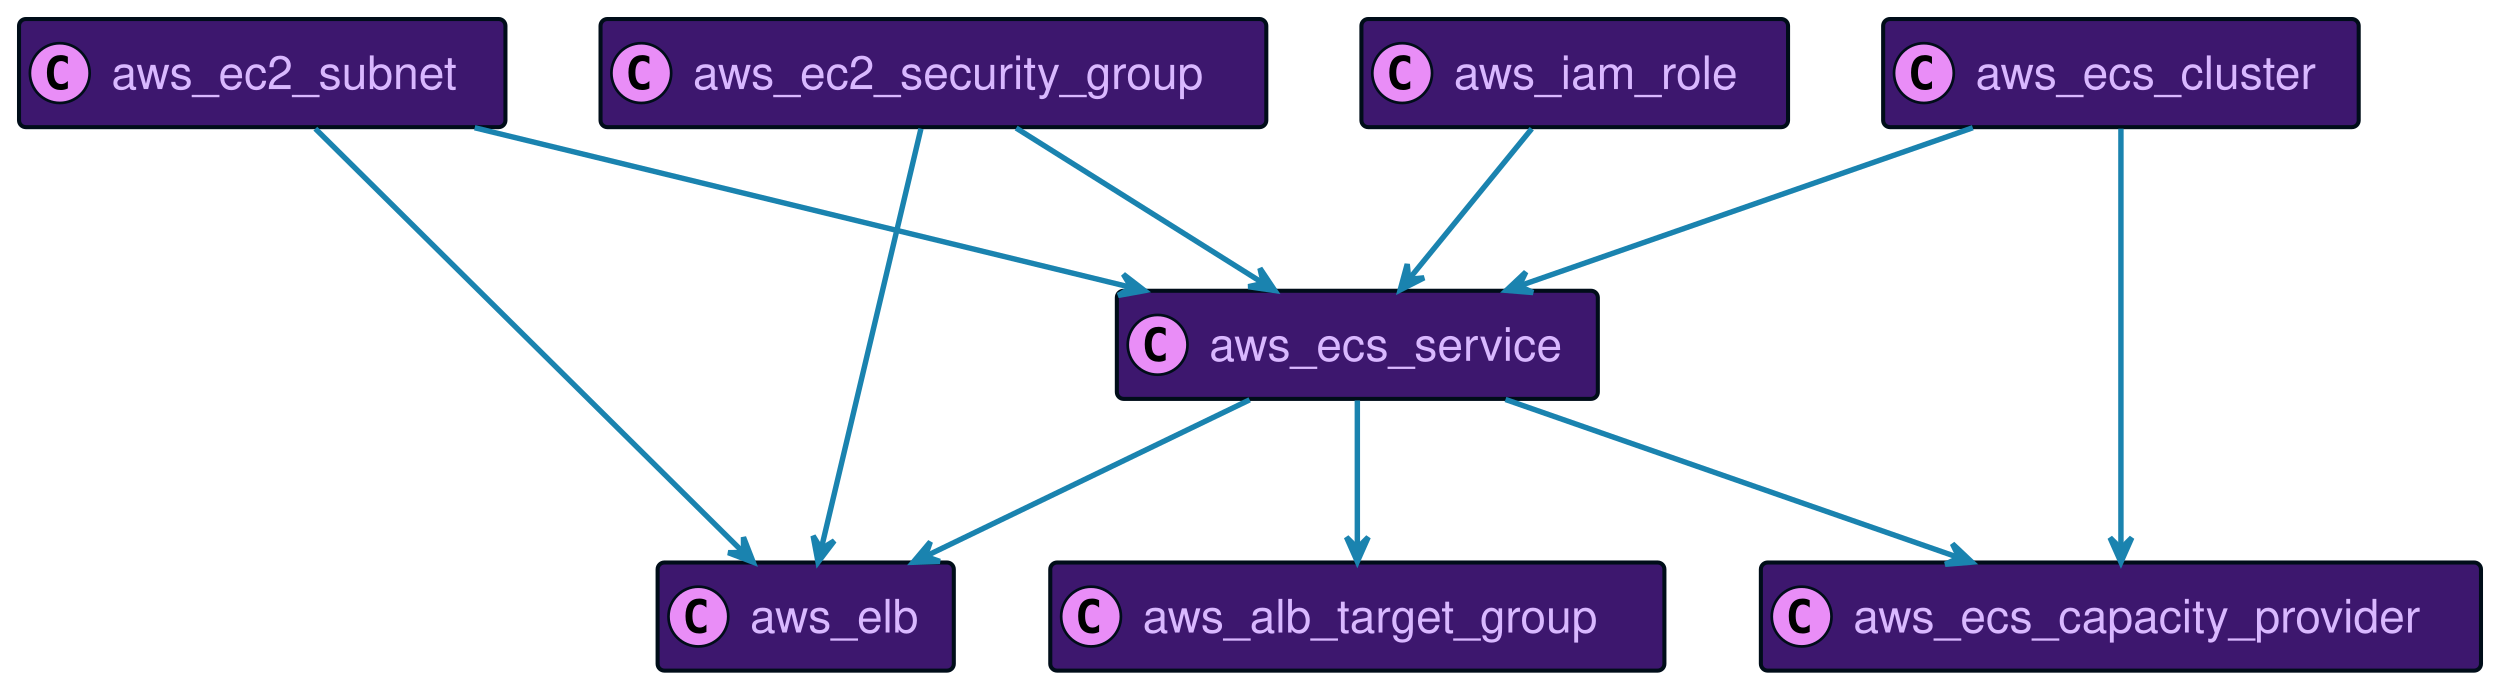
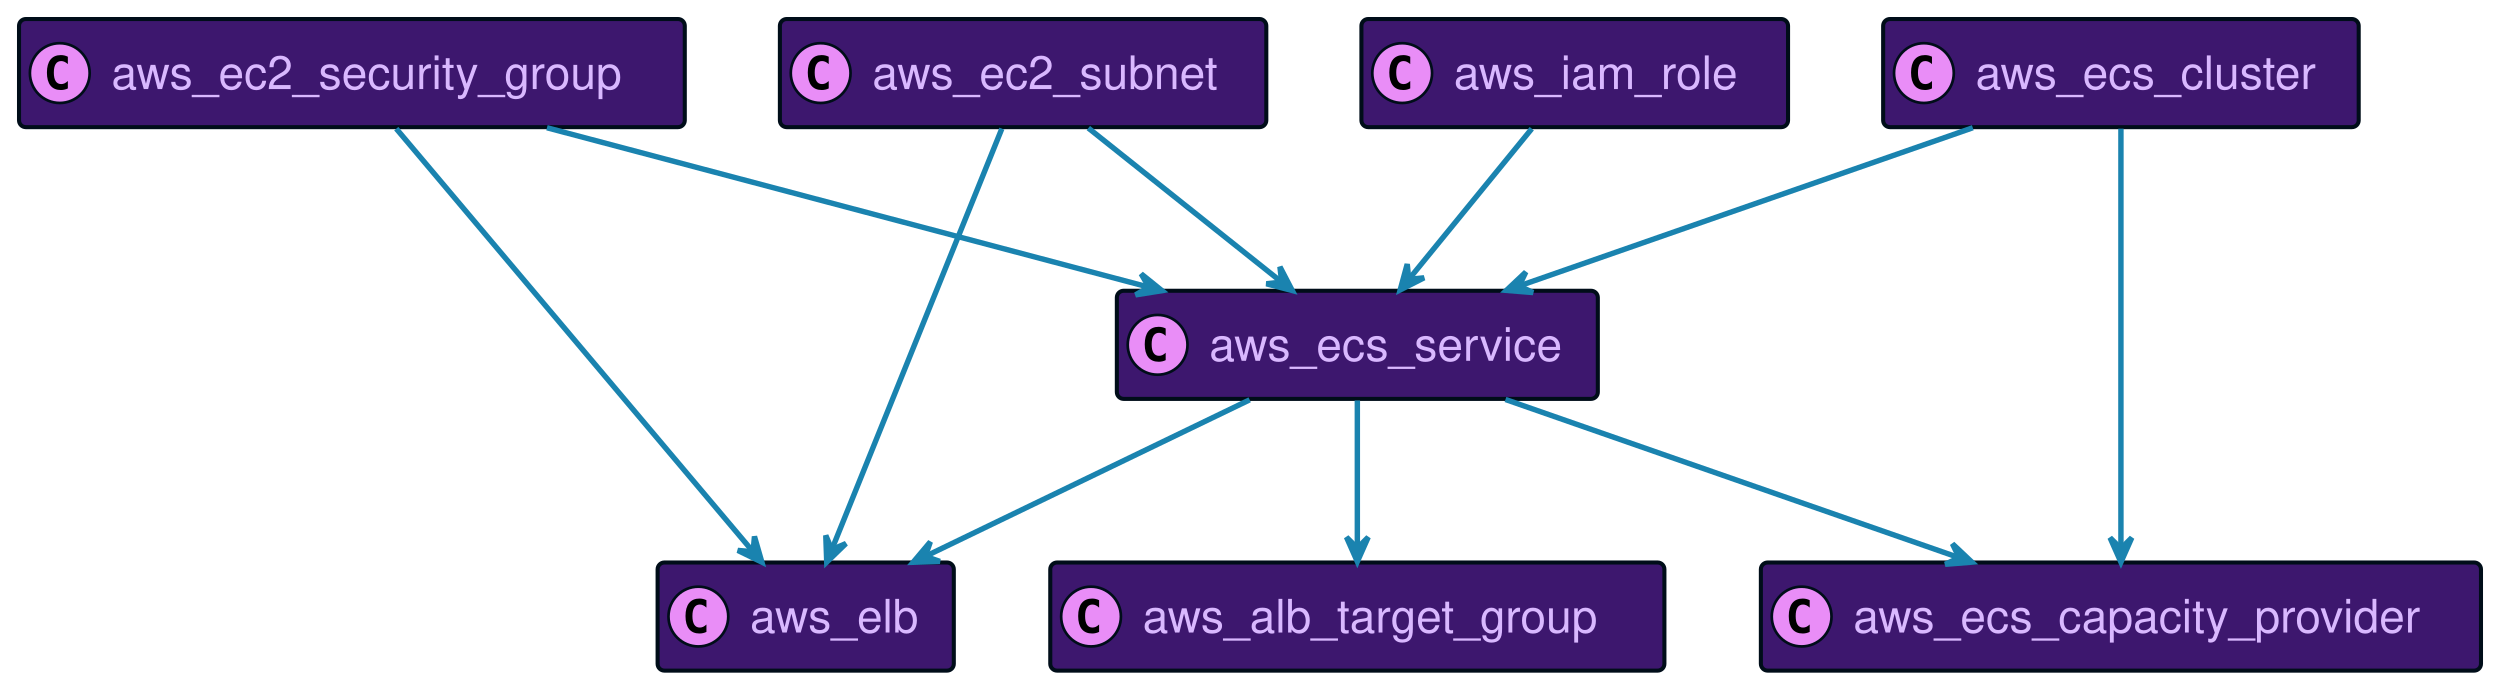
<svg xmlns="http://www.w3.org/2000/svg" xmlns:xlink="http://www.w3.org/1999/xlink" width="920" height="252" preserveAspectRatio="none" style="width:920px;height:252px;background:#00000000">
-   <a xlink:actuate="onRequest" xlink:href="#a" xlink:show="new" xlink:title="#aws_alb_target_group" xlink:type="simple" target="_top">
-     <rect id="a" width="226" height="39.789" x="386.5" y="207" fill="#3D176E" rx="2.5" ry="2.5" style="stroke:#000d19;stroke-width:1.5" />
+   <a xlink:actuate="onRequest" xlink:href="#a" xlink:show="new" xlink:title="#aws_ec2_security_group" xlink:type="simple" target="_top">
+     <rect id="a" width="245" height="39.789" x="7" y="7" fill="#3D176E" rx="2.5" ry="2.5" style="stroke:#000d19;stroke-width:1.5" />
+     <circle cx="22" cy="26.895" r="11" fill="#E98DF7" style="stroke:#000d19;stroke-width:1" />
+     <path d="M24.969 32.535q-.578.297-1.219.438-.64.156-1.344.156-2.5 0-3.828-1.64-1.312-1.657-1.312-4.782t1.312-4.781q1.328-1.656 3.828-1.656.703 0 1.344.156.656.156 1.219.453v2.719q-.625-.578-1.219-.844-.594-.281-1.219-.281-1.343 0-2.031 1.078-.688 1.062-.688 3.156 0 2.094.688 3.172.688 1.062 2.031 1.062.625 0 1.219-.265.594-.281 1.219-.86v2.72Z" />
+     <text x="41" y="32.78" fill="#D9B8FF" font-family="Helvetica" font-size="17" textLength="203">aws_ec2_security_group</text>
+   </a>
+   <a xlink:actuate="onRequest" xlink:href="#b" xlink:show="new" xlink:title="#aws_elb" xlink:type="simple" target="_top">
+     <rect id="b" width="109" height="39.789" x="242" y="207" fill="#3D176E" rx="2.5" ry="2.5" style="stroke:#000d19;stroke-width:1.5" />
+     <circle cx="257" cy="226.894" r="11" fill="#E98DF7" style="stroke:#000d19;stroke-width:1" />
+     <path d="M259.969 232.535q-.578.297-1.219.438-.64.156-1.344.156-2.5 0-3.828-1.64-1.312-1.657-1.312-4.782t1.312-4.781q1.328-1.656 3.828-1.656.703 0 1.344.156.656.156 1.219.453v2.719q-.625-.579-1.219-.844-.594-.281-1.219-.281-1.344 0-2.031 1.078-.688 1.062-.688 3.156 0 2.094.688 3.172.688 1.062 2.031 1.062.625 0 1.219-.265.594-.281 1.219-.86v2.72Z" />
+     <text x="276" y="232.78" fill="#D9B8FF" font-family="Helvetica" font-size="17" textLength="67">aws_elb</text>
+   </a>
+   <a xlink:actuate="onRequest" xlink:href="#c" xlink:show="new" xlink:title="#aws_alb_target_group" xlink:type="simple" target="_top">
+     <rect id="c" width="226" height="39.789" x="386.5" y="207" fill="#3D176E" rx="2.5" ry="2.5" style="stroke:#000d19;stroke-width:1.5" />
    <circle cx="401.5" cy="226.894" r="11" fill="#E98DF7" style="stroke:#000d19;stroke-width:1" />
    <path d="M404.469 232.535q-.578.297-1.219.438-.64.156-1.344.156-2.5 0-3.828-1.64-1.312-1.657-1.312-4.782t1.312-4.781q1.328-1.656 3.828-1.656.703 0 1.344.156.656.156 1.219.453v2.719q-.625-.579-1.219-.844-.594-.281-1.219-.281-1.344 0-2.031 1.078-.688 1.062-.688 3.156 0 2.094.688 3.172.688 1.062 2.031 1.062.625 0 1.219-.265.594-.281 1.219-.86v2.72Z" />
    <text x="420.5" y="232.78" fill="#D9B8FF" font-family="Helvetica" font-size="17" textLength="184">aws_alb_target_group</text>
  </a>
-   <a xlink:actuate="onRequest" xlink:href="#b" xlink:show="new" xlink:title="#aws_ecs_service" xlink:type="simple" target="_top">
-     <rect id="b" width="177" height="39.789" x="411" y="107" fill="#3D176E" rx="2.5" ry="2.5" style="stroke:#000d19;stroke-width:1.5" />
+   <a xlink:actuate="onRequest" xlink:href="#d" xlink:show="new" xlink:title="#aws_ec2_subnet" xlink:type="simple" target="_top">
+     <rect id="d" width="179" height="39.789" x="287" y="7" fill="#3D176E" rx="2.5" ry="2.5" style="stroke:#000d19;stroke-width:1.5" />
+     <circle cx="302" cy="26.895" r="11" fill="#E98DF7" style="stroke:#000d19;stroke-width:1" />
+     <path d="M304.969 32.535q-.578.297-1.219.438-.64.156-1.344.156-2.5 0-3.828-1.64-1.312-1.657-1.312-4.782t1.312-4.781q1.328-1.656 3.828-1.656.703 0 1.344.156.656.156 1.219.453v2.719q-.625-.578-1.219-.844-.594-.281-1.219-.281-1.344 0-2.031 1.078-.688 1.062-.688 3.156 0 2.094.688 3.172.688 1.062 2.031 1.062.625 0 1.219-.265.594-.281 1.219-.86v2.72Z" />
+     <text x="321" y="32.78" fill="#D9B8FF" font-family="Helvetica" font-size="17" textLength="137">aws_ec2_subnet</text>
+   </a>
+   <a xlink:actuate="onRequest" xlink:href="#e" xlink:show="new" xlink:title="#aws_ecs_capacity_provider" xlink:type="simple" target="_top">
+     <rect id="e" width="265" height="39.789" x="648" y="207" fill="#3D176E" rx="2.5" ry="2.5" style="stroke:#000d19;stroke-width:1.5" />
+     <circle cx="663" cy="226.894" r="11" fill="#E98DF7" style="stroke:#000d19;stroke-width:1" />
+     <path d="M665.969 232.535q-.578.297-1.219.438-.64.156-1.344.156-2.5 0-3.828-1.64-1.312-1.657-1.312-4.782t1.312-4.781q1.328-1.656 3.828-1.656.703 0 1.344.156.656.156 1.219.453v2.719q-.625-.579-1.219-.844-.594-.281-1.219-.281-1.343 0-2.031 1.078-.688 1.062-.688 3.156 0 2.094.688 3.172.688 1.062 2.031 1.062.625 0 1.219-.265.594-.281 1.219-.86v2.72Z" />
+     <text x="682" y="232.78" fill="#D9B8FF" font-family="Helvetica" font-size="17" textLength="223">aws_ecs_capacity_provider</text>
+   </a>
+   <a xlink:actuate="onRequest" xlink:href="#f" xlink:show="new" xlink:title="#aws_ecs_service" xlink:type="simple" target="_top">
+     <rect id="f" width="177" height="39.789" x="411" y="107" fill="#3D176E" rx="2.5" ry="2.5" style="stroke:#000d19;stroke-width:1.5" />
    <circle cx="426" cy="126.894" r="11" fill="#E98DF7" style="stroke:#000d19;stroke-width:1" />
    <path d="M428.969 132.535q-.578.297-1.219.438-.64.156-1.344.156-2.5 0-3.828-1.64-1.312-1.657-1.312-4.782t1.312-4.781q1.328-1.657 3.828-1.657.703 0 1.344.157.656.156 1.219.453v2.719q-.625-.579-1.219-.844-.594-.281-1.219-.281-1.344 0-2.031 1.078-.688 1.062-.688 3.156 0 2.094.688 3.172.688 1.062 2.031 1.062.625 0 1.219-.265.594-.281 1.219-.86v2.72Z" />
    <text x="445" y="132.78" fill="#D9B8FF" font-family="Helvetica" font-size="17" textLength="135">aws_ecs_service</text>
  </a>
-   <a xlink:actuate="onRequest" xlink:href="#c" xlink:show="new" xlink:title="#aws_ec2_subnet" xlink:type="simple" target="_top">
-     <rect id="c" width="179" height="39.789" x="7" y="7" fill="#3D176E" rx="2.5" ry="2.5" style="stroke:#000d19;stroke-width:1.5" />
-     <circle cx="22" cy="26.895" r="11" fill="#E98DF7" style="stroke:#000d19;stroke-width:1" />
-     <path d="M24.969 32.535q-.578.297-1.219.438-.64.156-1.344.156-2.5 0-3.828-1.64-1.312-1.657-1.312-4.782t1.312-4.781q1.328-1.656 3.828-1.656.703 0 1.344.156.656.156 1.219.453v2.719q-.625-.578-1.219-.844-.594-.281-1.219-.281-1.343 0-2.031 1.078-.688 1.062-.688 3.156 0 2.094.688 3.172.688 1.062 2.031 1.062.625 0 1.219-.265.594-.281 1.219-.86v2.72Z" />
-     <text x="41" y="32.78" fill="#D9B8FF" font-family="Helvetica" font-size="17" textLength="137">aws_ec2_subnet</text>
-   </a>
-   <a xlink:actuate="onRequest" xlink:href="#d" xlink:show="new" xlink:title="#aws_elb" xlink:type="simple" target="_top">
-     <rect id="d" width="109" height="39.789" x="242" y="207" fill="#3D176E" rx="2.5" ry="2.5" style="stroke:#000d19;stroke-width:1.5" />
-     <circle cx="257" cy="226.894" r="11" fill="#E98DF7" style="stroke:#000d19;stroke-width:1" />
-     <path d="M259.969 232.535q-.578.297-1.219.438-.64.156-1.344.156-2.5 0-3.828-1.64-1.312-1.657-1.312-4.782t1.312-4.781q1.328-1.656 3.828-1.656.703 0 1.344.156.656.156 1.219.453v2.719q-.625-.579-1.219-.844-.594-.281-1.219-.281-1.344 0-2.031 1.078-.688 1.062-.688 3.156 0 2.094.688 3.172.688 1.062 2.031 1.062.625 0 1.219-.265.594-.281 1.219-.86v2.72Z" />
-     <text x="276" y="232.78" fill="#D9B8FF" font-family="Helvetica" font-size="17" textLength="67">aws_elb</text>
-   </a>
-   <a xlink:actuate="onRequest" xlink:href="#e" xlink:show="new" xlink:title="#aws_ecs_cluster" xlink:type="simple" target="_top">
-     <rect id="e" width="175" height="39.789" x="693" y="7" fill="#3D176E" rx="2.5" ry="2.5" style="stroke:#000d19;stroke-width:1.5" />
+   <a xlink:actuate="onRequest" xlink:href="#g" xlink:show="new" xlink:title="#aws_ecs_cluster" xlink:type="simple" target="_top">
+     <rect id="g" width="175" height="39.789" x="693" y="7" fill="#3D176E" rx="2.5" ry="2.5" style="stroke:#000d19;stroke-width:1.5" />
    <circle cx="708" cy="26.895" r="11" fill="#E98DF7" style="stroke:#000d19;stroke-width:1" />
    <path d="M710.969 32.535q-.578.297-1.219.438-.64.156-1.344.156-2.5 0-3.828-1.64-1.312-1.657-1.312-4.782t1.312-4.781q1.328-1.656 3.828-1.656.703 0 1.344.156.656.156 1.219.453v2.719q-.625-.578-1.219-.844-.594-.281-1.219-.281-1.343 0-2.031 1.078-.688 1.062-.688 3.156 0 2.094.688 3.172.688 1.062 2.031 1.062.625 0 1.219-.265.594-.281 1.219-.86v2.72Z" />
    <text x="727" y="32.78" fill="#D9B8FF" font-family="Helvetica" font-size="17" textLength="133">aws_ecs_cluster</text>
  </a>
-   <a xlink:actuate="onRequest" xlink:href="#f" xlink:show="new" xlink:title="#aws_ecs_capacity_provider" xlink:type="simple" target="_top">
-     <rect id="f" width="265" height="39.789" x="648" y="207" fill="#3D176E" rx="2.5" ry="2.5" style="stroke:#000d19;stroke-width:1.5" />
-     <circle cx="663" cy="226.894" r="11" fill="#E98DF7" style="stroke:#000d19;stroke-width:1" />
-     <path d="M665.969 232.535q-.578.297-1.219.438-.64.156-1.344.156-2.5 0-3.828-1.64-1.312-1.657-1.312-4.782t1.312-4.781q1.328-1.656 3.828-1.656.703 0 1.344.156.656.156 1.219.453v2.719q-.625-.579-1.219-.844-.594-.281-1.219-.281-1.343 0-2.031 1.078-.688 1.062-.688 3.156 0 2.094.688 3.172.688 1.062 2.031 1.062.625 0 1.219-.265.594-.281 1.219-.86v2.72Z" />
-     <text x="682" y="232.78" fill="#D9B8FF" font-family="Helvetica" font-size="17" textLength="223">aws_ecs_capacity_provider</text>
-   </a>
-   <a xlink:actuate="onRequest" xlink:href="#g" xlink:show="new" xlink:title="#aws_iam_role" xlink:type="simple" target="_top">
-     <rect id="g" width="157" height="39.789" x="501" y="7" fill="#3D176E" rx="2.5" ry="2.5" style="stroke:#000d19;stroke-width:1.5" />
+   <a xlink:actuate="onRequest" xlink:href="#h" xlink:show="new" xlink:title="#aws_iam_role" xlink:type="simple" target="_top">
+     <rect id="h" width="157" height="39.789" x="501" y="7" fill="#3D176E" rx="2.5" ry="2.5" style="stroke:#000d19;stroke-width:1.5" />
    <circle cx="516" cy="26.895" r="11" fill="#E98DF7" style="stroke:#000d19;stroke-width:1" />
    <path d="M518.969 32.535q-.578.297-1.219.438-.64.156-1.344.156-2.5 0-3.828-1.64-1.312-1.657-1.312-4.782t1.312-4.781q1.328-1.656 3.828-1.656.703 0 1.344.156.656.156 1.219.453v2.719q-.625-.578-1.219-.844-.594-.281-1.219-.281-1.343 0-2.031 1.078-.688 1.062-.688 3.156 0 2.094.688 3.172.688 1.062 2.031 1.062.625 0 1.219-.265.594-.281 1.219-.86v2.72Z" />
    <text x="535" y="32.78" fill="#D9B8FF" font-family="Helvetica" font-size="17" textLength="115">aws_iam_role</text>
  </a>
-   <a xlink:actuate="onRequest" xlink:href="#h" xlink:show="new" xlink:title="#aws_ec2_security_group" xlink:type="simple" target="_top">
-     <rect id="h" width="245" height="39.789" x="221" y="7" fill="#3D176E" rx="2.5" ry="2.5" style="stroke:#000d19;stroke-width:1.5" />
-     <circle cx="236" cy="26.895" r="11" fill="#E98DF7" style="stroke:#000d19;stroke-width:1" />
-     <path d="M238.969 32.535q-.578.297-1.219.438-.64.156-1.344.156-2.5 0-3.828-1.64-1.312-1.657-1.312-4.782t1.312-4.781q1.328-1.656 3.828-1.656.703 0 1.344.156.656.156 1.219.453v2.719q-.625-.578-1.219-.844-.594-.281-1.219-.281-1.344 0-2.031 1.078-.688 1.062-.688 3.156 0 2.094.688 3.172.688 1.062 2.031 1.062.625 0 1.219-.265.594-.281 1.219-.86v2.72Z" />
-     <text x="255" y="32.78" fill="#D9B8FF" font-family="Helvetica" font-size="17" textLength="203">aws_ec2_security_group</text>
-   </a>
+   <path fill="none" d="M201.28 47.01c63.59 16.85 156.19 41.37 221.3 58.62" style="stroke:#1a83af;stroke-width:2" />
+   <path fill="#1A83AF" d="m427.61 106.96-7.668-6.181 2.836 4.895-4.894 2.836 9.726-1.55z" style="stroke:#1a83af;stroke-width:2" />
+   <path fill="none" d="M145.82 47.35c30.88 36.61 97.76 115.9 131.04 155.37" style="stroke:#1a83af;stroke-width:2" />
+   <path fill="#1A83AF" d="m280.36 206.87-2.723-9.465-.492 5.636-5.635-.492 8.85 4.321z" style="stroke:#1a83af;stroke-width:2" />
+   <path fill="none" d="M368.68 47.35c-14.67 36.32-46.31 114.62-62.38 154.4" style="stroke:#1a83af;stroke-width:2" />
+   <path fill="#1A83AF" d="m304.23 206.87 7.075-6.852-5.206 2.215-2.214-5.206.345 9.843z" style="stroke:#1a83af;stroke-width:2" />
+   <path fill="none" d="m400.51 47.13 70.87 56.47" style="stroke:#1a83af;stroke-width:2" />
+   <path fill="#1A83AF" d="m475.55 106.92-4.537-8.742.63 5.622-5.622.63 9.529 2.49z" style="stroke:#1a83af;stroke-width:2" />
+   <path fill="none" d="M459.88 147.13c-34.23 16.52-83.65 40.38-119.16 57.52" style="stroke:#1a83af;stroke-width:2" />
+   <path fill="#1A83AF" d="m336.02 206.92 9.843-.334-5.346-1.85 1.851-5.346-6.348 7.53z" style="stroke:#1a83af;stroke-width:2" />
  <path fill="none" d="M554.01 147.01c47.84 16.68 117.28 40.9 166.64 58.12" style="stroke:#1a83af;stroke-width:2" />
  <path fill="#1A83AF" d="m725.66 206.87-7.164-6.758 2.447 5.1-5.1 2.447 9.817-.789z" style="stroke:#1a83af;stroke-width:2" />
  <path fill="none" d="M499.5 147.36v54.3" style="stroke:#1a83af;stroke-width:2" />
  <path fill="#1A83AF" d="m499.5 206.68 4-9-4 4-4-4 4 9z" style="stroke:#1a83af;stroke-width:2" />
-   <path fill="none" d="M459.88 147.13c-34.23 16.52-83.65 40.38-119.16 57.52" style="stroke:#1a83af;stroke-width:2" />
-   <path fill="#1A83AF" d="m336.02 206.92 9.843-.334-5.346-1.85 1.851-5.346-6.348 7.53z" style="stroke:#1a83af;stroke-width:2" />
-   <path fill="none" d="M116.04 47.35c37.14 36.76 117.73 116.55 157.42 155.84" style="stroke:#1a83af;stroke-width:2" />
-   <path fill="#1A83AF" d="m277.17 206.87-3.573-9.178.023 5.657-5.657.023 9.207 3.498z" style="stroke:#1a83af;stroke-width:2" />
-   <path fill="none" d="m174.68 47.01 241.46 58.72" style="stroke:#1a83af;stroke-width:2" />
-   <path fill="#1A83AF" d="m421.19 106.96-7.795-6.02 2.938 4.834-4.835 2.938 9.692-1.752z" style="stroke:#1a83af;stroke-width:2" />
  <path fill="none" d="M780.5 47.35v154.4" style="stroke:#1a83af;stroke-width:2" />
  <path fill="#1A83AF" d="m780.5 206.87 4-9-4 4-4-4 4 9z" style="stroke:#1a83af;stroke-width:2" />
  <path fill="none" d="M725.99 47.01c-47.84 16.68-117.28 40.9-166.64 58.12" style="stroke:#1a83af;stroke-width:2" />
  <path fill="#1A83AF" d="m554.34 106.87 9.817.789-5.1-2.447 2.447-5.1-7.164 6.758z" style="stroke:#1a83af;stroke-width:2" />
  <path fill="none" d="M563.69 47.36c-12.92 15.84-31.26 38.3-45.02 55.16" style="stroke:#1a83af;stroke-width:2" />
  <path fill="#1A83AF" d="m515.27 106.68 8.788-4.447-5.628.572-.572-5.628-2.588 9.503z" style="stroke:#1a83af;stroke-width:2" />
-   <path fill="none" d="M373.95 47.13c26.09 16.39 63.66 39.99 90.9 57.1" style="stroke:#1a83af;stroke-width:2" />
-   <path fill="#1A83AF" d="m469.13 106.92-5.472-8.189 1.245 5.519-5.518 1.245 9.745 1.425z" style="stroke:#1a83af;stroke-width:2" />
-   <path fill="none" d="M338.91 47.35c-8.62 36.32-27.21 114.62-36.65 154.4" style="stroke:#1a83af;stroke-width:2" />
-   <path fill="#1A83AF" d="m301.04 206.87 5.972-7.832-4.817 2.967-2.967-4.816 1.812 9.681z" style="stroke:#1a83af;stroke-width:2" />
</svg>
